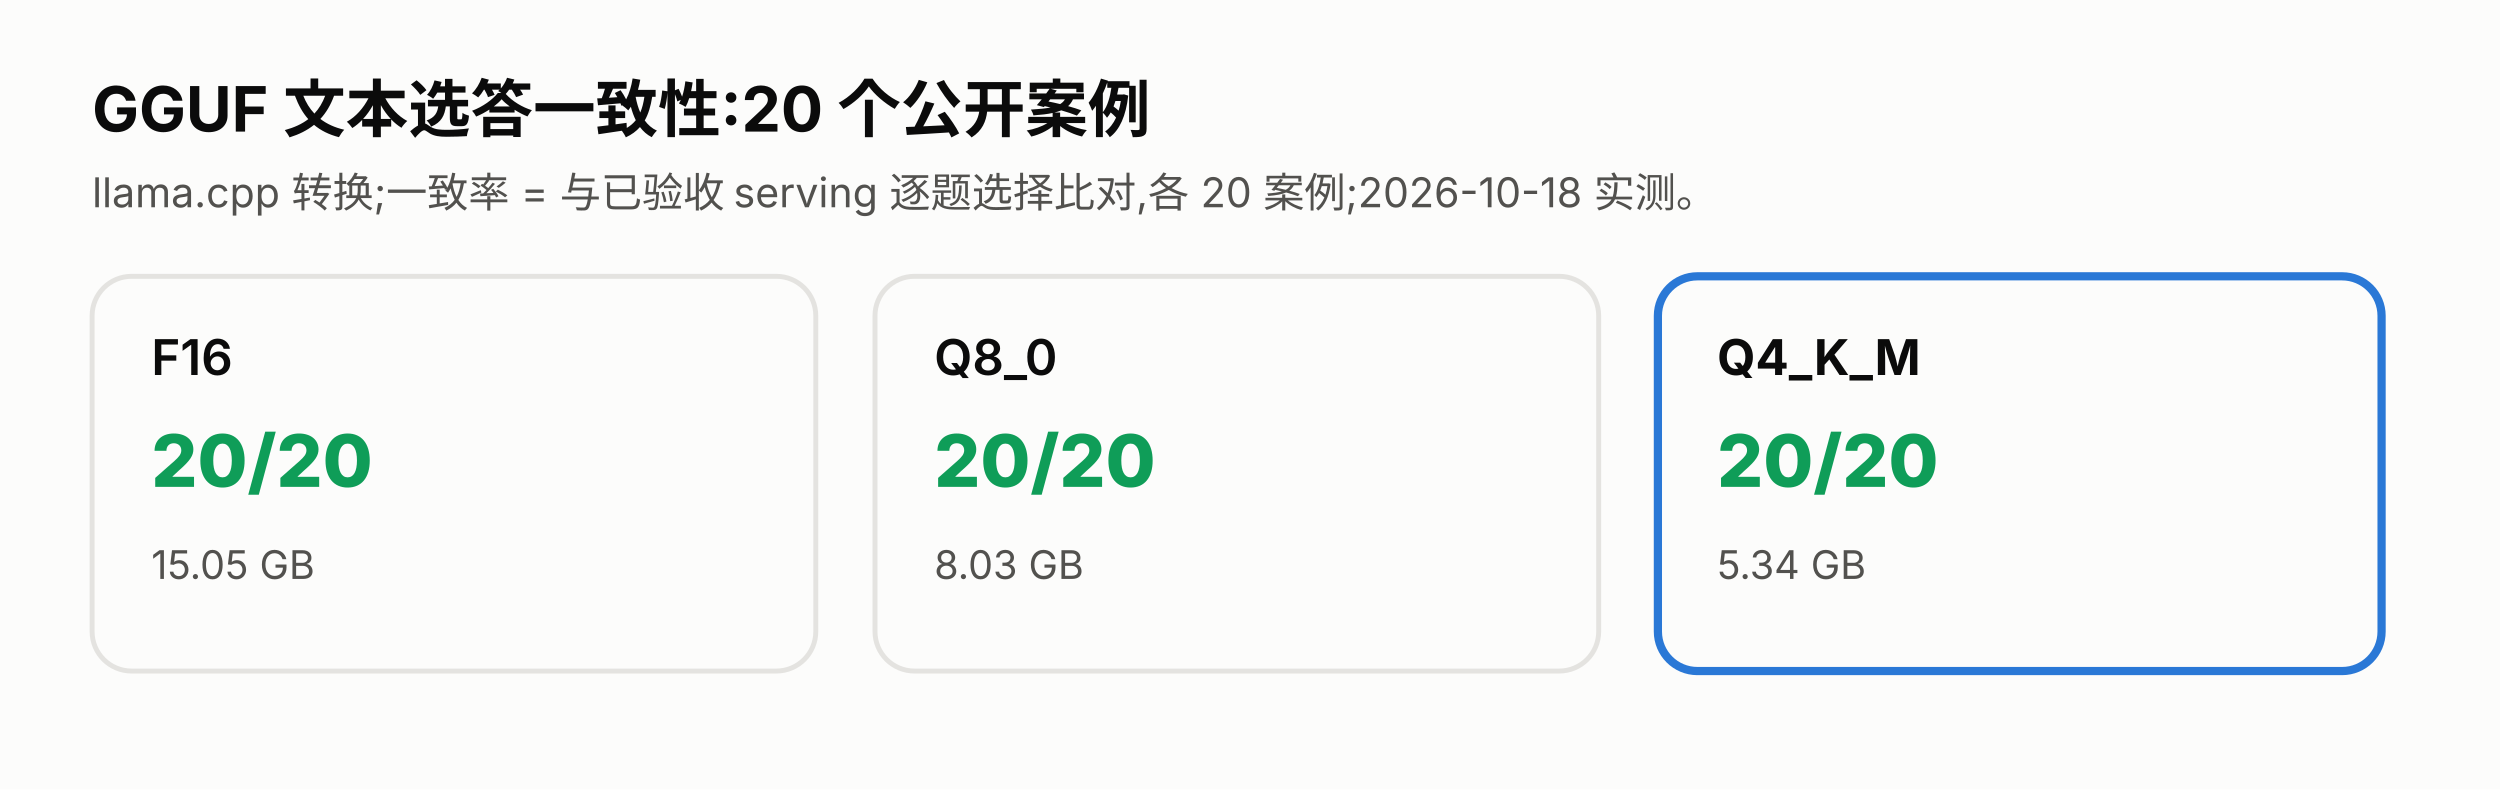
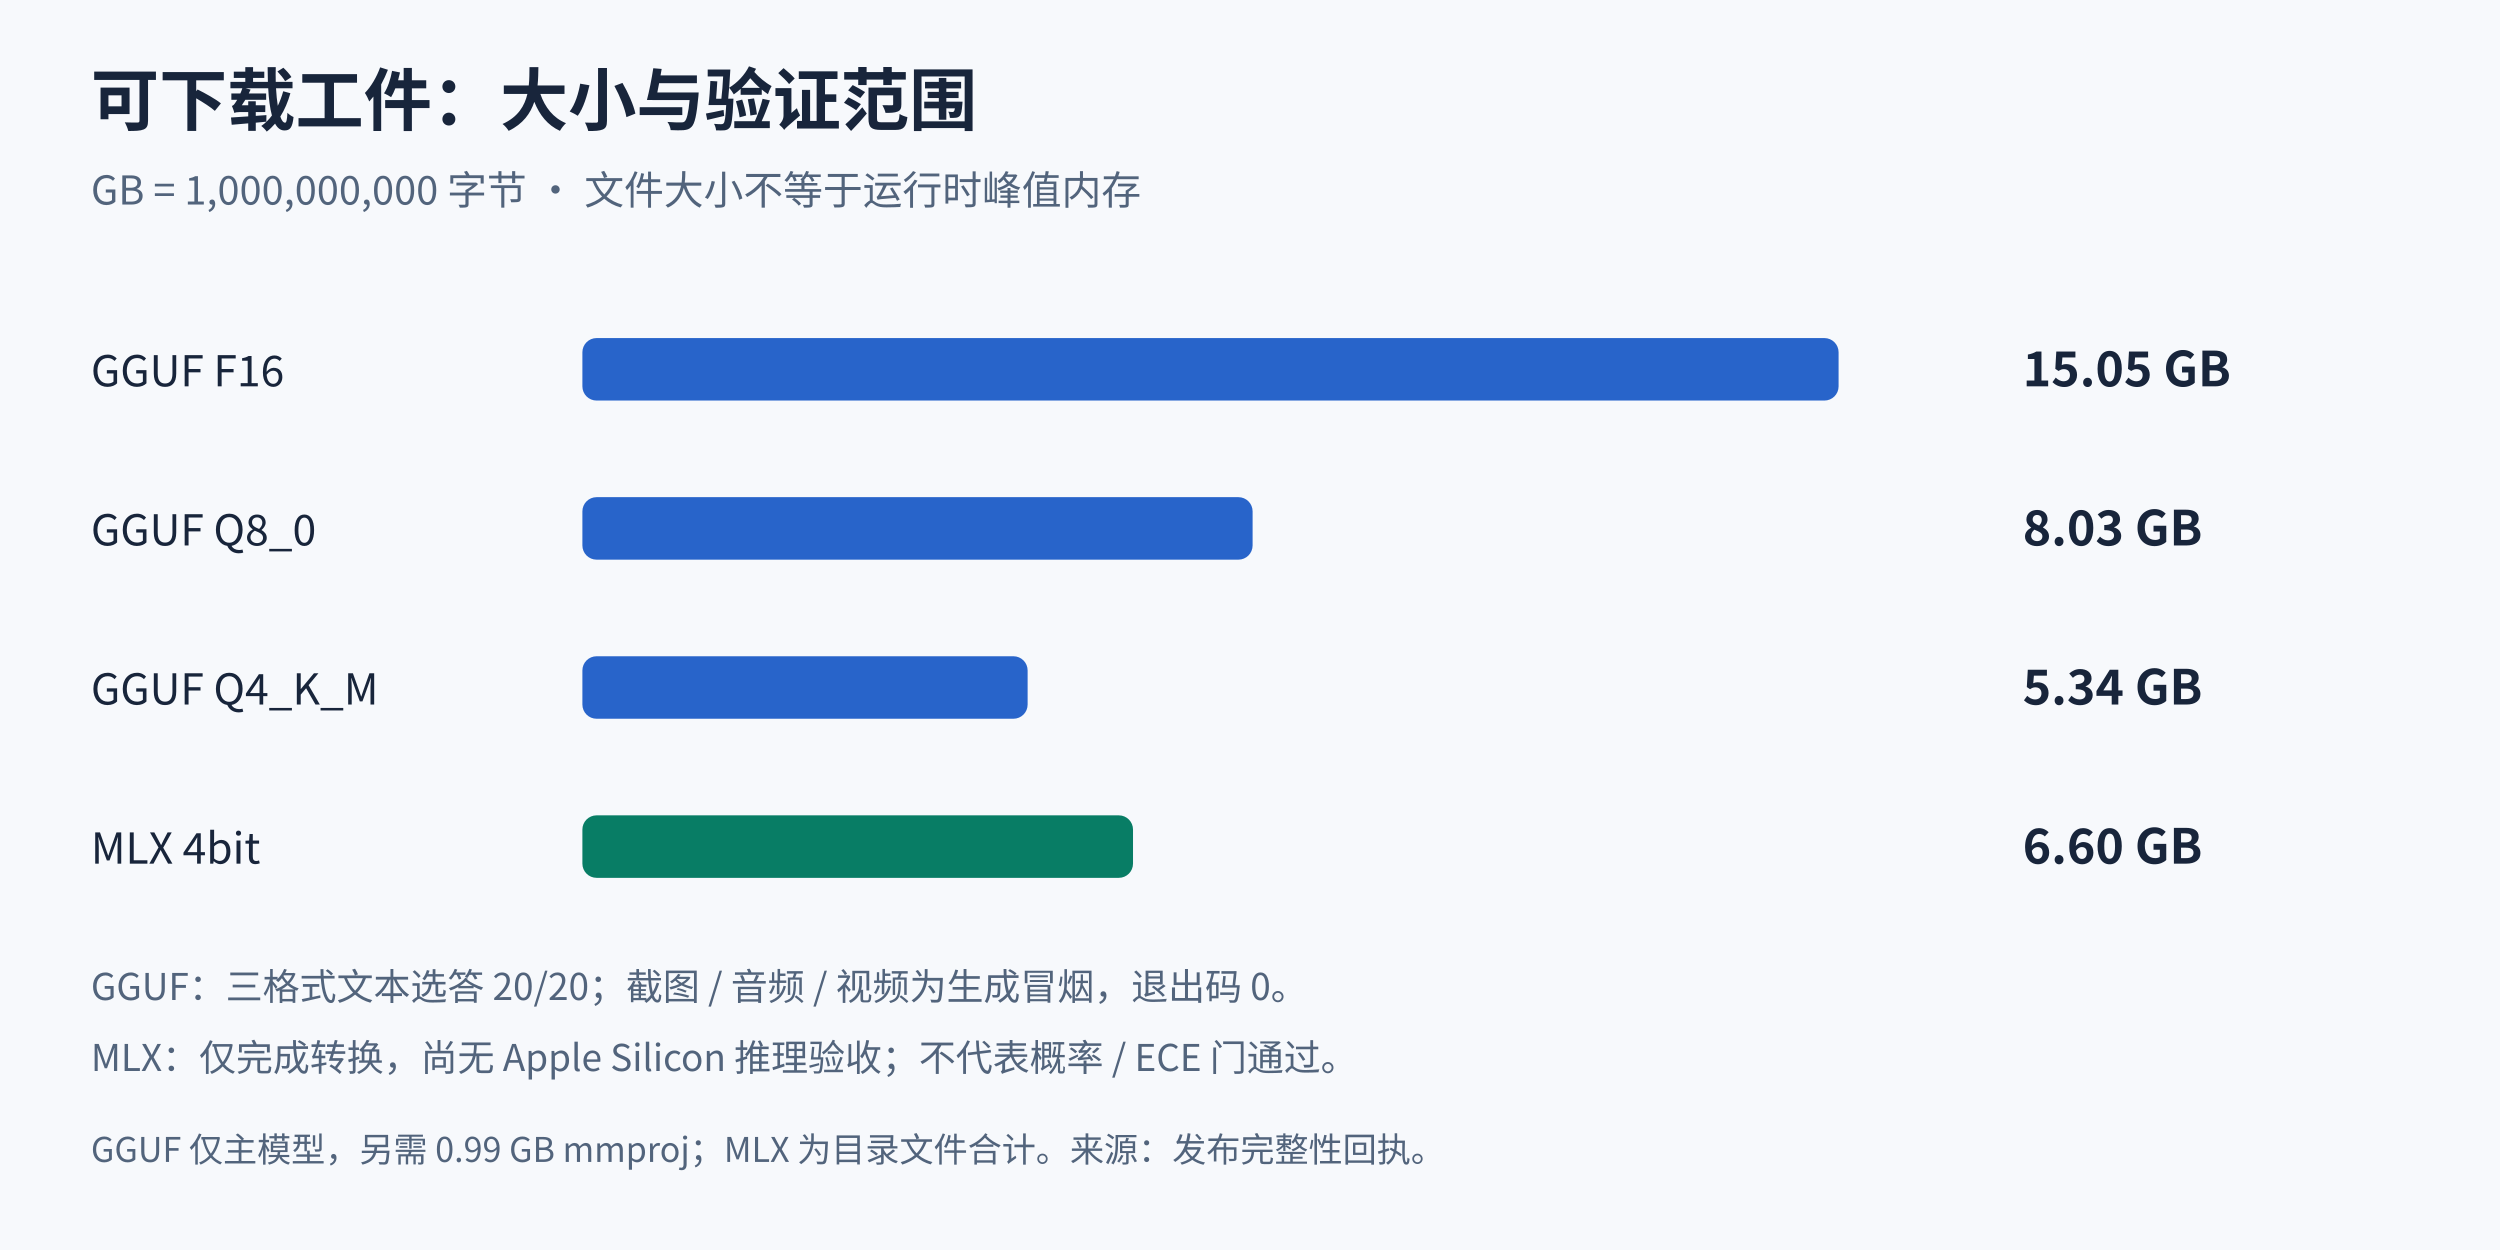
- <svg xmlns="http://www.w3.org/2000/svg" width="760" height="240" viewBox="0 0 760 240" font-family="-apple-system,'PingFang SC',sans-serif">
-   <rect width="760" height="240" fill="#fcfcfb" />
-   <text x="28" y="40" font-size="19" font-weight="700" fill="#0b0b0b">GGUF 文本选答一致性:20 个公开案例</text>
-   <text x="28" y="63" font-size="12.5" fill="#52514e">llama.cpp 转换;一致率 = 与已验收 serving 逐题选择比对,各 20 案例;2026-10-18 实测。</text>
-   <rect x="28" y="84" width="220" height="120" rx="12" fill="none" stroke="#e4e3e0" stroke-width="1.5" />
-   <text x="46" y="114" font-size="15" font-weight="600" fill="#0b0b0b">F16</text>
-   <text x="46" y="148" font-size="22" font-weight="800" fill="#0f9d58">20/20</text>
-   <text x="46" y="176" font-size="12" fill="#52514e">15.05 GB</text>
-   <rect x="266" y="84" width="220" height="120" rx="12" fill="none" stroke="#e4e3e0" stroke-width="1.5" />
-   <text x="284" y="114" font-size="15" font-weight="600" fill="#0b0b0b">Q8_0</text>
-   <text x="284" y="148" font-size="22" font-weight="800" fill="#0f9d58">20/20</text>
-   <text x="284" y="176" font-size="12" fill="#52514e">8.03 GB</text>
-   <rect x="504" y="84" width="220" height="120" rx="12" fill="none" stroke="#2a78d6" stroke-width="2.5" />
-   <text x="522" y="114" font-size="15" font-weight="700" fill="#0b0b0b">Q4_K_M</text>
-   <text x="522" y="148" font-size="22" font-weight="800" fill="#0f9d58">20/20</text>
-   <text x="522" y="176" font-size="12" fill="#52514e">5.34 GB</text>
+ <svg xmlns="http://www.w3.org/2000/svg" width="880" height="440" viewBox="0 0 880 440" font-family="-apple-system,BlinkMacSystemFont,PingFang SC,Noto Sans CJK SC,sans-serif">
+   <rect x="0" y="0" width="880" height="440" rx="0" fill="#f7f9fc" />
+   <text x="32" y="44" fill="#18253b" font-size="24" font-weight="700">可下载工件：大小与验证范围</text>
+   <text x="32" y="72" fill="#52647c" font-size="14" font-weight="400">GB = 1,000,000,000 字节 · 文件大小不等于运行时峰值内存</text>
+   <text x="32" y="136" fill="#18253b" font-size="15" font-weight="400">GGUF F16</text>
+   <rect x="205" y="119" width="442.185" height="22" rx="5" fill="#2864ca" />
+   <text x="712" y="136" fill="#18253b" font-size="17" font-weight="600">15.05 GB</text>
+   <text x="32" y="192" fill="#18253b" font-size="15" font-weight="400">GGUF Q8_0</text>
+   <rect x="205" y="175" width="235.918" height="22" rx="5" fill="#2864ca" />
+   <text x="712" y="192" fill="#18253b" font-size="17" font-weight="600">8.03 GB</text>
+   <text x="32" y="248" fill="#18253b" font-size="15" font-weight="400">GGUF Q4_K_M</text>
+   <rect x="205" y="231" width="156.724" height="22" rx="5" fill="#2864ca" />
+   <text x="712" y="248" fill="#18253b" font-size="17" font-weight="600">5.34 GB</text>
+   <text x="32" y="304" fill="#18253b" font-size="15" font-weight="400">MLX 4bit</text>
+   <rect x="205" y="287" width="193.822" height="22" rx="5" fill="#087d65" />
+   <text x="712" y="304" fill="#18253b" font-size="17" font-weight="600">6.60 GB</text>
+   <text x="32" y="352" fill="#52647c" font-size="13" font-weight="400">GGUF：三格式文本选答 20/20；截图 / 音频 / 视频为生成冒烟，退出码 0。</text>
+   <text x="32" y="377" fill="#52647c" font-size="13" font-weight="400">MLX：仅完成转换，尚无 Apple Silicon 推理验收；不代表概率 / ECE 门通过。</text>
+   <text x="32" y="409" fill="#52647c" font-size="12" font-weight="400">GGUF 仅主模型，另需 0.99 GB mmproj；MLX 为目录文件合计。来源：发布完整性回执。</text>
</svg>
